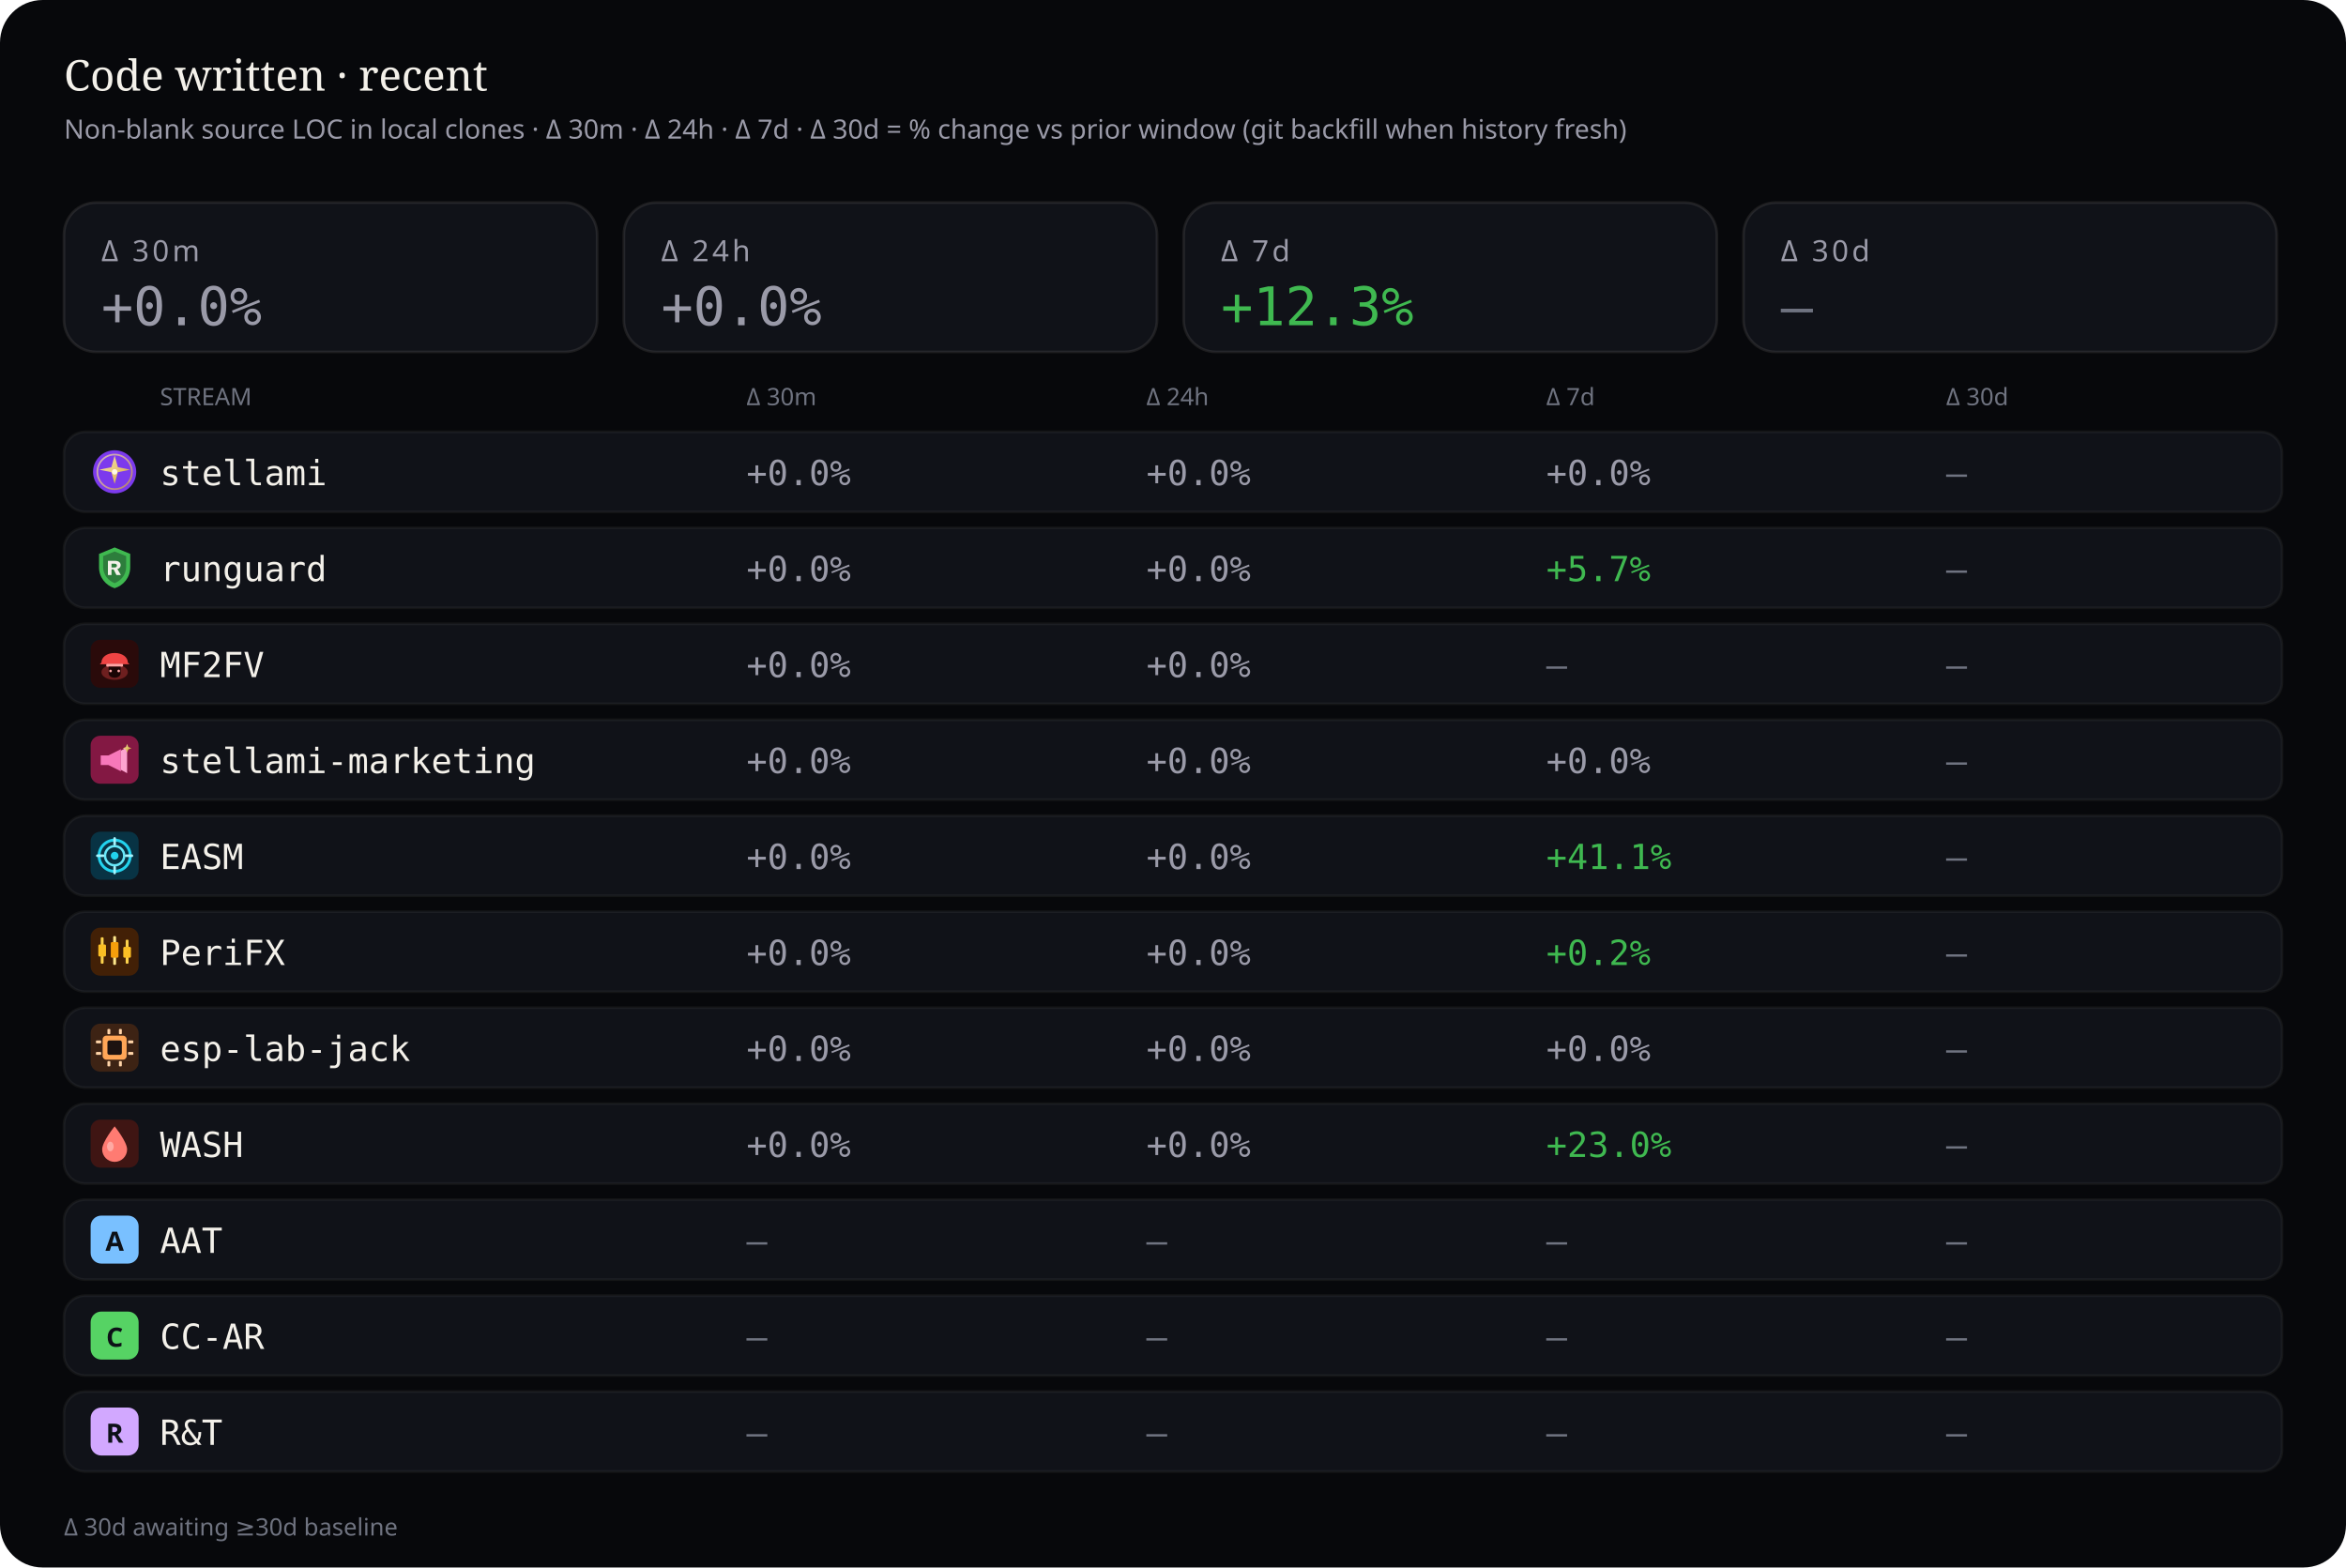
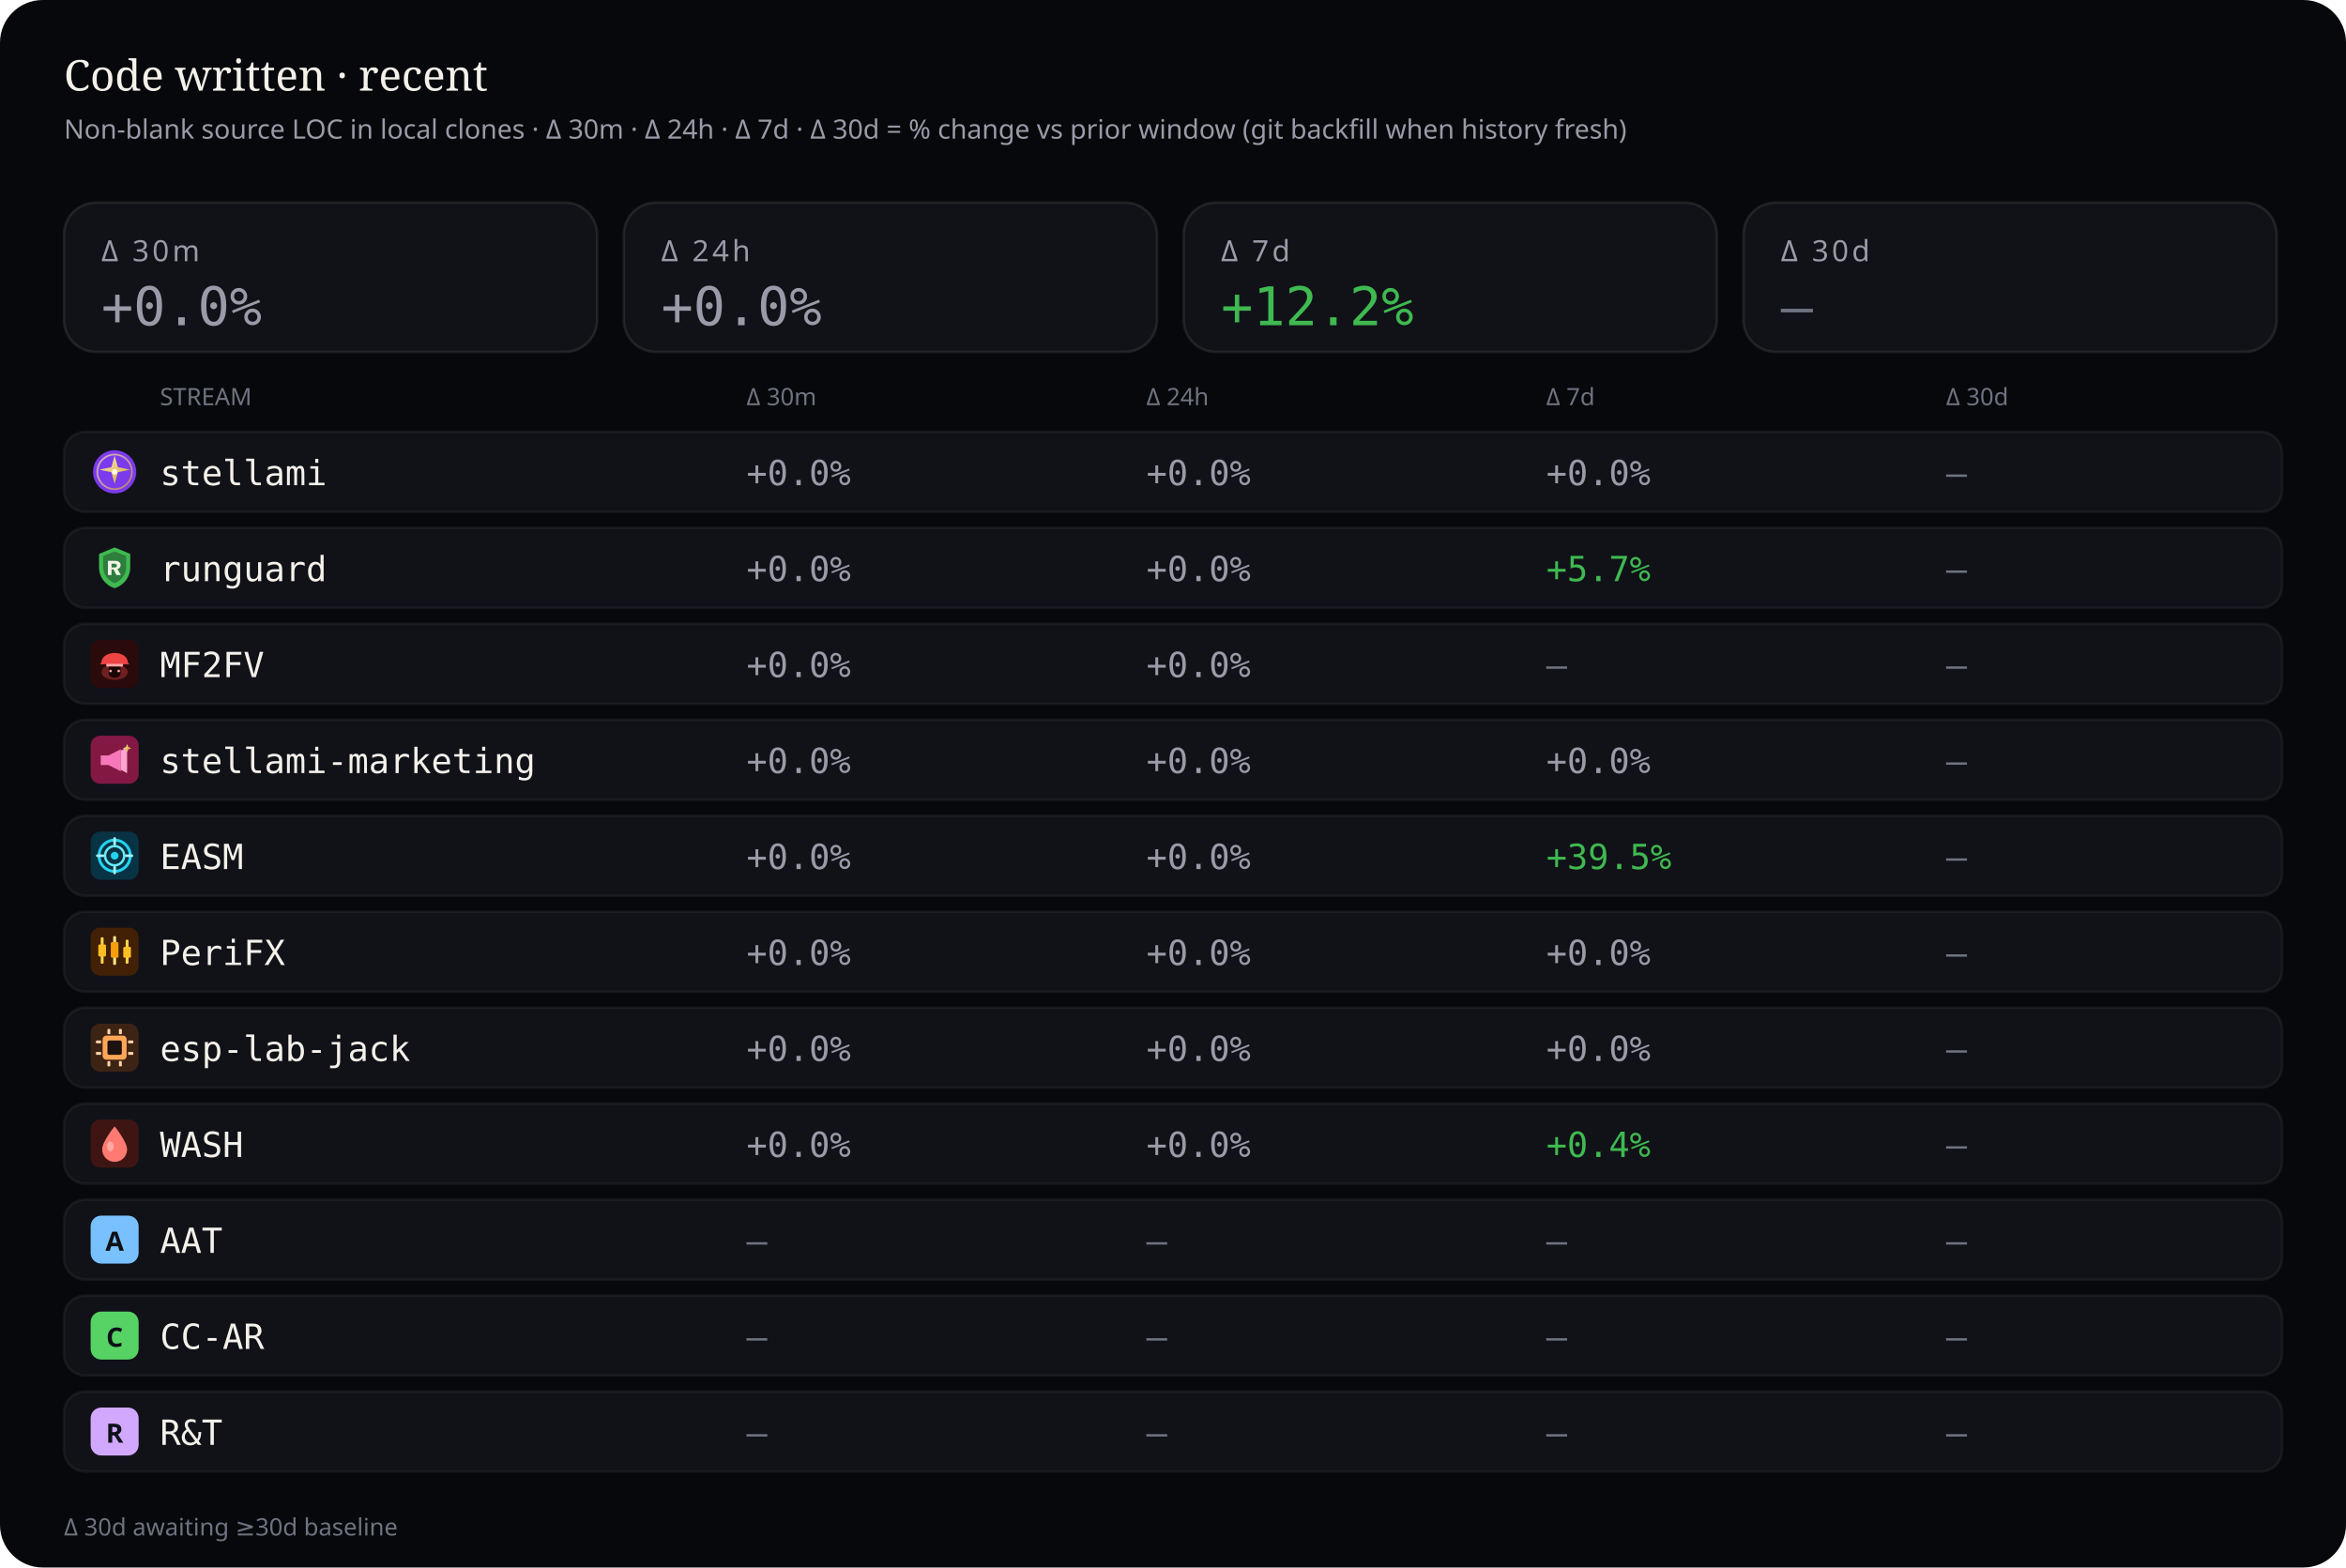
<svg xmlns="http://www.w3.org/2000/svg" viewBox="0 0 880 588" width="880" height="588" role="img" aria-label="Source code deltas — 30 minutes, 24 hours, 7 days, and 30 days">
  <rect width="880" height="588" rx="16" fill="#07080b" />
  <text x="24" y="34" fill="#f4f1ea" font-size="16" font-family="ui-serif, Georgia, serif">Code written · recent</text>
  <text x="24" y="52" fill="#9a9aa8" font-size="10" font-family="ui-sans-serif, system-ui, sans-serif">Non-blank source LOC in local clones · Δ 30m · Δ 24h · Δ 7d · Δ 30d = % change vs prior window (git backfill when history fresh)</text>
  <rect x="24" y="76" width="200" height="56" rx="12" fill="#101218" stroke="rgba(232,228,214,0.10)" />
  <text x="38" y="98" fill="#9a9aa8" font-size="11" font-family="ui-sans-serif, system-ui, sans-serif" letter-spacing="1.2">Δ 30m</text>
  <text x="38" y="122" fill="#9a9aa8" font-size="20" font-family="ui-monospace, SFMono-Regular, monospace">+0.0%</text>
  <rect x="234" y="76" width="200" height="56" rx="12" fill="#101218" stroke="rgba(232,228,214,0.10)" />
  <text x="248" y="98" fill="#9a9aa8" font-size="11" font-family="ui-sans-serif, system-ui, sans-serif" letter-spacing="1.2">Δ 24h</text>
  <text x="248" y="122" fill="#9a9aa8" font-size="20" font-family="ui-monospace, SFMono-Regular, monospace">+0.0%</text>
  <rect x="444" y="76" width="200" height="56" rx="12" fill="#101218" stroke="rgba(232,228,214,0.10)" />
  <text x="458" y="98" fill="#9a9aa8" font-size="11" font-family="ui-sans-serif, system-ui, sans-serif" letter-spacing="1.2">Δ 7d</text>
-   <text x="458" y="122" fill="#3fb950" font-size="20" font-family="ui-monospace, SFMono-Regular, monospace">+12.3%</text>
+   <text x="458" y="122" fill="#3fb950" font-size="20" font-family="ui-monospace, SFMono-Regular, monospace">+12.2%</text>
  <rect x="654" y="76" width="200" height="56" rx="12" fill="#101218" stroke="rgba(232,228,214,0.10)" />
  <text x="668" y="98" fill="#9a9aa8" font-size="11" font-family="ui-sans-serif, system-ui, sans-serif" letter-spacing="1.2">Δ 30d</text>
  <text x="668" y="122" fill="#6f7380" font-size="20" font-family="ui-monospace, SFMono-Regular, monospace">—</text>
  <text x="60" y="152" fill="#6f7380" font-size="9" font-family="ui-sans-serif, system-ui, sans-serif">STREAM</text>
  <text x="280" y="152" fill="#6f7380" font-size="9" font-family="ui-sans-serif, system-ui, sans-serif">Δ 30m</text>
  <text x="430" y="152" fill="#6f7380" font-size="9" font-family="ui-sans-serif, system-ui, sans-serif">Δ 24h</text>
  <text x="580" y="152" fill="#6f7380" font-size="9" font-family="ui-sans-serif, system-ui, sans-serif">Δ 7d</text>
  <text x="730" y="152" fill="#6f7380" font-size="9" font-family="ui-sans-serif, system-ui, sans-serif">Δ 30d</text>
  <rect x="24" y="162" width="832" height="30" rx="8" fill="#101218" stroke="rgba(232,228,214,0.06)" />
  <g id="stream_logo_stellami" class="stream_logo" data-stream="stellami" transform="translate(34.0,168.0) scale(0.9)" opacity="1.0">
    <defs>
      <linearGradient id="stream_logo_stellami-stellami-gold" x1="0%" y1="0%" x2="100%" y2="100%">
        <stop offset="0%" stop-color="#f5e6a8" />
        <stop offset="55%" stop-color="#e8c57a" />
        <stop offset="100%" stop-color="#c9a227" />
      </linearGradient>
    </defs>
    <circle cx="10" cy="10" r="9" fill="#7c3aed" />
    <circle cx="10" cy="10" r="7.2" fill="none" stroke="url(#stream_logo_stellami-stellami-gold)" stroke-width="0.7" opacity=".7" />
    <path fill="url(#stream_logo_stellami-stellami-gold)" d="M10 3.2 L11.35 8.05 L16.4 9.1 L11.35 10.15 L10 15 L8.65 10.15 L3.6 9.1 L8.65 8.05 Z" />
    <circle cx="10" cy="10" r="1.15" fill="#fff8e8" />
  </g>
  <use class="stream_logo" data-stream="stellami" href="#stream_logo_stellami" x="34.0" y="168.0" width="18" height="18" opacity="0" />
  <text x="60" y="182" fill="#f4f1ea" font-size="13" font-family="ui-monospace, SFMono-Regular, monospace">stellami</text>
  <text x="280" y="182" fill="#9a9aa8" font-size="13" font-family="ui-monospace, SFMono-Regular, monospace">+0.0%</text>
  <text x="430" y="182" fill="#9a9aa8" font-size="13" font-family="ui-monospace, SFMono-Regular, monospace">+0.0%</text>
  <text x="580" y="182" fill="#9a9aa8" font-size="13" font-family="ui-monospace, SFMono-Regular, monospace">+0.0%</text>
  <text x="730" y="182" fill="#6f7380" font-size="13" font-family="ui-monospace, SFMono-Regular, monospace">—</text>
  <rect x="24" y="198" width="832" height="30" rx="8" fill="#101218" stroke="rgba(232,228,214,0.06)" />
  <g id="stream_logo_runguard" class="stream_logo" data-stream="runguard" transform="translate(34.0,204.0) scale(0.9)" opacity="1.0">
    <path fill="#3fb950" d="M10 1.5 L16.5 4.2 V9.8 C16.5 14.1 13.6 17.4 10 18.5 C6.4 17.4 3.5 14.1 3.5 9.8 V4.2 Z" />
    <path fill="#0d1117" fill-opacity=".35" d="M10 3.2 L14.8 5.1 V9.7 C14.8 12.9 12.6 15.4 10 16.4 C7.4 15.4 5.2 12.9 5.2 9.7 V5.1 Z" />
    <path fill="#f4f1ea" d="M7.2 7.1h3.1c1.35 0 2.2.7 2.2 1.75 0 .85-.5 1.45-1.35 1.65L12.6 13h-1.85l-1.2-2.35H8.7V13H7.2V7.1zm1.5 1.2v1.55h1.35c.55 0 .9-.28.9-.75s-.35-.8-.9-.8H8.7z" />
  </g>
  <use class="stream_logo" data-stream="runguard" href="#stream_logo_runguard" x="34.0" y="204.0" width="18" height="18" opacity="0" />
  <text x="60" y="218" fill="#f4f1ea" font-size="13" font-family="ui-monospace, SFMono-Regular, monospace">runguard</text>
  <text x="280" y="218" fill="#9a9aa8" font-size="13" font-family="ui-monospace, SFMono-Regular, monospace">+0.0%</text>
  <text x="430" y="218" fill="#9a9aa8" font-size="13" font-family="ui-monospace, SFMono-Regular, monospace">+0.0%</text>
  <text x="580" y="218" fill="#3fb950" font-size="13" font-family="ui-monospace, SFMono-Regular, monospace">+5.7%</text>
  <text x="730" y="218" fill="#6f7380" font-size="13" font-family="ui-monospace, SFMono-Regular, monospace">—</text>
  <rect x="24" y="234" width="832" height="30" rx="8" fill="#101218" stroke="rgba(232,228,214,0.06)" />
  <g id="stream_logo_mf2fv" class="stream_logo" data-stream="mf2fv" transform="translate(34.0,240.0) scale(0.9)" opacity="1.0">
    <rect width="20" height="20" rx="4" fill="#2a0a0a" />
    <ellipse cx="10" cy="13.5" rx="5.5" ry="3.2" fill="#ef4444" opacity=".35" />
    <path fill="#ef4444" d="M4.5 9.5 C4.5 7.2 6.8 5.5 10 5.5 S15.5 7.2 15.5 9.5 L16.2 10.2 H3.8 Z" />
    <rect x="6.5" y="10" width="7" height="1.2" rx="0.4" fill="#fca5a5" />
    <path fill="#1a0505" d="M7.5 11.2 h5 v2.8 c0 1-1.1 1.8-2.5 1.8 s-2.5-.8-2.5-1.8 v-2.8z" />
    <circle cx="8.3" cy="13" r="0.55" fill="#fca5a5" />
    <circle cx="11.7" cy="13" r="0.55" fill="#fca5a5" />
  </g>
  <use class="stream_logo" data-stream="mf2fv" href="#stream_logo_mf2fv" x="34.0" y="240.0" width="18" height="18" opacity="0" />
  <text x="60" y="254" fill="#f4f1ea" font-size="13" font-family="ui-monospace, SFMono-Regular, monospace">MF2FV</text>
  <text x="280" y="254" fill="#9a9aa8" font-size="13" font-family="ui-monospace, SFMono-Regular, monospace">+0.0%</text>
  <text x="430" y="254" fill="#9a9aa8" font-size="13" font-family="ui-monospace, SFMono-Regular, monospace">+0.0%</text>
  <text x="580" y="254" fill="#6f7380" font-size="13" font-family="ui-monospace, SFMono-Regular, monospace">—</text>
  <text x="730" y="254" fill="#6f7380" font-size="13" font-family="ui-monospace, SFMono-Regular, monospace">—</text>
  <rect x="24" y="270" width="832" height="30" rx="8" fill="#101218" stroke="rgba(232,228,214,0.06)" />
  <g id="stream_logo_stellami-marketing" class="stream_logo" data-stream="stellami-marketing" transform="translate(34.0,276.0) scale(0.9)" opacity="1.0">
    <defs>
      <linearGradient id="stream_logo_stellami-marketing-smkt-gold" x1="0%" y1="0%" x2="100%" y2="100%">
        <stop offset="0%" stop-color="#f5e6a8" />
        <stop offset="100%" stop-color="#c9a227" />
      </linearGradient>
    </defs>
    <rect width="20" height="20" rx="4" fill="#831843" />
    <path fill="#f778ba" d="M4.2 8.2h3.2l5.2-2.6v9.2l-5.2-2.6H4.2z" />
    <path fill="#fda4d0" d="M12.6 6.2l2.6-1.4v10.8l-2.6-1.4z" />
    <path fill="url(#stream_logo_stellami-marketing-smkt-gold)" d="M15.2 3.4 L15.7 4.7 L17 5.2 L15.7 5.7 L15.2 7 L14.7 5.7 L13.4 5.2 L14.7 4.7 Z" />
  </g>
  <use class="stream_logo" data-stream="stellami-marketing" href="#stream_logo_stellami-marketing" x="34.0" y="276.0" width="18" height="18" opacity="0" />
  <text x="60" y="290" fill="#f4f1ea" font-size="13" font-family="ui-monospace, SFMono-Regular, monospace">stellami-marketing</text>
  <text x="280" y="290" fill="#9a9aa8" font-size="13" font-family="ui-monospace, SFMono-Regular, monospace">+0.0%</text>
  <text x="430" y="290" fill="#9a9aa8" font-size="13" font-family="ui-monospace, SFMono-Regular, monospace">+0.0%</text>
  <text x="580" y="290" fill="#9a9aa8" font-size="13" font-family="ui-monospace, SFMono-Regular, monospace">+0.0%</text>
  <text x="730" y="290" fill="#6f7380" font-size="13" font-family="ui-monospace, SFMono-Regular, monospace">—</text>
  <rect x="24" y="306" width="832" height="30" rx="8" fill="#101218" stroke="rgba(232,228,214,0.06)" />
  <g id="stream_logo_easm" class="stream_logo" data-stream="easm" transform="translate(34.0,312.0) scale(0.9)" opacity="1.0">
    <rect width="20" height="20" rx="4" fill="#083344" />
    <circle cx="10" cy="10" r="6.5" fill="none" stroke="#22d3ee" stroke-width="1.2" />
    <circle cx="10" cy="10" r="4" fill="none" stroke="#67e8f9" stroke-width="1" />
    <circle cx="10" cy="10" r="1.6" fill="#22d3ee" />
    <path d="M10 2.8 V5.2 M10 14.8 V17.2 M2.8 10 H5.2 M14.8 10 H17.2" stroke="#a5f3fc" stroke-width="1.1" stroke-linecap="round" />
  </g>
  <use class="stream_logo" data-stream="easm" href="#stream_logo_easm" x="34.0" y="312.0" width="18" height="18" opacity="0" />
  <text x="60" y="326" fill="#f4f1ea" font-size="13" font-family="ui-monospace, SFMono-Regular, monospace">EASM</text>
  <text x="280" y="326" fill="#9a9aa8" font-size="13" font-family="ui-monospace, SFMono-Regular, monospace">+0.0%</text>
  <text x="430" y="326" fill="#9a9aa8" font-size="13" font-family="ui-monospace, SFMono-Regular, monospace">+0.0%</text>
-   <text x="580" y="326" fill="#3fb950" font-size="13" font-family="ui-monospace, SFMono-Regular, monospace">+41.1%</text>
+   <text x="580" y="326" fill="#3fb950" font-size="13" font-family="ui-monospace, SFMono-Regular, monospace">+39.5%</text>
  <text x="730" y="326" fill="#6f7380" font-size="13" font-family="ui-monospace, SFMono-Regular, monospace">—</text>
  <rect x="24" y="342" width="832" height="30" rx="8" fill="#101218" stroke="rgba(232,228,214,0.06)" />
  <g id="stream_logo_peri" class="stream_logo" data-stream="peri" transform="translate(34.0,348.0) scale(0.9)" opacity="1.0">
    <rect width="20" height="20" rx="4" fill="#422006" />
    <rect x="4.2" y="4" width="1.2" height="11" rx="0.4" fill="#fcd34d" />
    <rect x="3.2" y="7" width="3.2" height="5" rx="0.5" fill="#fbbf24" />
    <rect x="9.4" y="3.5" width="1.2" height="12" rx="0.4" fill="#fde68a" />
    <rect x="8.4" y="6" width="3.2" height="6.5" rx="0.5" fill="#f59e0b" />
    <rect x="14.6" y="5" width="1.2" height="10" rx="0.4" fill="#fcd34d" />
    <rect x="13.6" y="8" width="3.2" height="4.5" rx="0.5" fill="#fbbf24" />
  </g>
  <use class="stream_logo" data-stream="peri" href="#stream_logo_peri" x="34.0" y="348.0" width="18" height="18" opacity="0" />
  <text x="60" y="362" fill="#f4f1ea" font-size="13" font-family="ui-monospace, SFMono-Regular, monospace">PeriFX</text>
  <text x="280" y="362" fill="#9a9aa8" font-size="13" font-family="ui-monospace, SFMono-Regular, monospace">+0.0%</text>
  <text x="430" y="362" fill="#9a9aa8" font-size="13" font-family="ui-monospace, SFMono-Regular, monospace">+0.0%</text>
-   <text x="580" y="362" fill="#3fb950" font-size="13" font-family="ui-monospace, SFMono-Regular, monospace">+0.2%</text>
+   <text x="580" y="362" fill="#9a9aa8" font-size="13" font-family="ui-monospace, SFMono-Regular, monospace">+0.0%</text>
  <text x="730" y="362" fill="#6f7380" font-size="13" font-family="ui-monospace, SFMono-Regular, monospace">—</text>
  <rect x="24" y="378" width="832" height="30" rx="8" fill="#101218" stroke="rgba(232,228,214,0.06)" />
  <g id="stream_logo_esp-lab-jack" class="stream_logo" data-stream="esp-lab-jack" transform="translate(34.0,384.0) scale(0.9)" opacity="1.0">
    <rect width="20" height="20" rx="4" fill="#3d2314" />
    <rect x="5" y="5" width="10" height="10" rx="1.5" fill="#ffa657" />
    <rect x="7" y="7" width="6" height="6" rx="0.8" fill="#1c1210" />
    <rect x="2.2" y="7" width="2.2" height="1.2" rx="0.3" fill="#ffd4a8" />
    <rect x="2.2" y="11.8" width="2.2" height="1.2" rx="0.3" fill="#ffd4a8" />
    <rect x="15.6" y="7" width="2.2" height="1.2" rx="0.3" fill="#ffd4a8" />
    <rect x="15.6" y="11.8" width="2.2" height="1.2" rx="0.3" fill="#ffd4a8" />
    <rect x="7" y="2.2" width="1.2" height="2.2" rx="0.3" fill="#ffd4a8" />
    <rect x="11.8" y="2.2" width="1.2" height="2.2" rx="0.3" fill="#ffd4a8" />
    <rect x="7" y="15.6" width="1.2" height="2.2" rx="0.3" fill="#ffd4a8" />
    <rect x="11.8" y="15.6" width="1.2" height="2.2" rx="0.3" fill="#ffd4a8" />
  </g>
  <use class="stream_logo" data-stream="esp-lab-jack" href="#stream_logo_esp-lab-jack" x="34.0" y="384.0" width="18" height="18" opacity="0" />
  <text x="60" y="398" fill="#f4f1ea" font-size="13" font-family="ui-monospace, SFMono-Regular, monospace">esp-lab-jack</text>
  <text x="280" y="398" fill="#9a9aa8" font-size="13" font-family="ui-monospace, SFMono-Regular, monospace">+0.0%</text>
  <text x="430" y="398" fill="#9a9aa8" font-size="13" font-family="ui-monospace, SFMono-Regular, monospace">+0.0%</text>
  <text x="580" y="398" fill="#9a9aa8" font-size="13" font-family="ui-monospace, SFMono-Regular, monospace">+0.0%</text>
  <text x="730" y="398" fill="#6f7380" font-size="13" font-family="ui-monospace, SFMono-Regular, monospace">—</text>
  <rect x="24" y="414" width="832" height="30" rx="8" fill="#101218" stroke="rgba(232,228,214,0.06)" />
  <g id="stream_logo_wash" class="stream_logo" data-stream="wash" transform="translate(34.0,420.0) scale(0.9)" opacity="1.0">
    <rect width="20" height="20" rx="4" fill="#3f1513" />
    <path fill="#ff7b72" d="M10 2.8 C10 2.8 15.2 9.2 15.2 12.4 A5.2 5.2 0 0 1 4.8 12.4 C4.8 9.2 10 2.8 10 2.8 Z" />
    <ellipse cx="8.2" cy="11.2" rx="1.4" ry="2" fill="#ffd0cc" opacity=".55" />
  </g>
  <use class="stream_logo" data-stream="wash" href="#stream_logo_wash" x="34.0" y="420.0" width="18" height="18" opacity="0" />
  <text x="60" y="434" fill="#f4f1ea" font-size="13" font-family="ui-monospace, SFMono-Regular, monospace">WASH</text>
  <text x="280" y="434" fill="#9a9aa8" font-size="13" font-family="ui-monospace, SFMono-Regular, monospace">+0.0%</text>
  <text x="430" y="434" fill="#9a9aa8" font-size="13" font-family="ui-monospace, SFMono-Regular, monospace">+0.0%</text>
-   <text x="580" y="434" fill="#3fb950" font-size="13" font-family="ui-monospace, SFMono-Regular, monospace">+23.0%</text>
+   <text x="580" y="434" fill="#3fb950" font-size="13" font-family="ui-monospace, SFMono-Regular, monospace">+0.4%</text>
  <text x="730" y="434" fill="#6f7380" font-size="13" font-family="ui-monospace, SFMono-Regular, monospace">—</text>
  <rect x="24" y="450" width="832" height="30" rx="8" fill="#101218" stroke="rgba(232,228,214,0.06)" />
  <g id="stream_logo_aat" class="stream_logo" data-stream="aat" opacity="1.0">
    <rect x="34.0" y="456.0" width="18" height="18" rx="4" fill="#79c0ff" />
    <text x="43.0" y="469.2" text-anchor="middle" fill="#0d1117" font-size="10" font-family="ui-sans-serif, system-ui, sans-serif" font-weight="700">A</text>
  </g>
  <text x="60" y="470" fill="#f4f1ea" font-size="13" font-family="ui-monospace, SFMono-Regular, monospace">AAT</text>
  <text x="280" y="470" fill="#6f7380" font-size="13" font-family="ui-monospace, SFMono-Regular, monospace">—</text>
  <text x="430" y="470" fill="#6f7380" font-size="13" font-family="ui-monospace, SFMono-Regular, monospace">—</text>
  <text x="580" y="470" fill="#6f7380" font-size="13" font-family="ui-monospace, SFMono-Regular, monospace">—</text>
  <text x="730" y="470" fill="#6f7380" font-size="13" font-family="ui-monospace, SFMono-Regular, monospace">—</text>
  <rect x="24" y="486" width="832" height="30" rx="8" fill="#101218" stroke="rgba(232,228,214,0.06)" />
  <g id="stream_logo_cc-ar" class="stream_logo" data-stream="cc-ar" opacity="1.0">
    <rect x="34.0" y="492.0" width="18" height="18" rx="4" fill="#56d364" />
    <text x="43.0" y="505.2" text-anchor="middle" fill="#0d1117" font-size="10" font-family="ui-sans-serif, system-ui, sans-serif" font-weight="700">C</text>
  </g>
  <text x="60" y="506" fill="#f4f1ea" font-size="13" font-family="ui-monospace, SFMono-Regular, monospace">CC-AR</text>
  <text x="280" y="506" fill="#6f7380" font-size="13" font-family="ui-monospace, SFMono-Regular, monospace">—</text>
  <text x="430" y="506" fill="#6f7380" font-size="13" font-family="ui-monospace, SFMono-Regular, monospace">—</text>
  <text x="580" y="506" fill="#6f7380" font-size="13" font-family="ui-monospace, SFMono-Regular, monospace">—</text>
  <text x="730" y="506" fill="#6f7380" font-size="13" font-family="ui-monospace, SFMono-Regular, monospace">—</text>
  <rect x="24" y="522" width="832" height="30" rx="8" fill="#101218" stroke="rgba(232,228,214,0.06)" />
  <g id="stream_logo_rt" class="stream_logo" data-stream="rt" opacity="1.0">
    <rect x="34.0" y="528.0" width="18" height="18" rx="4" fill="#d2a8ff" />
    <text x="43.0" y="541.2" text-anchor="middle" fill="#0d1117" font-size="10" font-family="ui-sans-serif, system-ui, sans-serif" font-weight="700">R</text>
  </g>
  <text x="60" y="542" fill="#f4f1ea" font-size="13" font-family="ui-monospace, SFMono-Regular, monospace">R&amp;T</text>
  <text x="280" y="542" fill="#6f7380" font-size="13" font-family="ui-monospace, SFMono-Regular, monospace">—</text>
  <text x="430" y="542" fill="#6f7380" font-size="13" font-family="ui-monospace, SFMono-Regular, monospace">—</text>
  <text x="580" y="542" fill="#6f7380" font-size="13" font-family="ui-monospace, SFMono-Regular, monospace">—</text>
  <text x="730" y="542" fill="#6f7380" font-size="13" font-family="ui-monospace, SFMono-Regular, monospace">—</text>
  <text x="24" y="576" fill="#6f7380" font-size="9" font-family="ui-sans-serif, system-ui, sans-serif">Δ 30d awaiting ≥30d baseline</text>
</svg>
